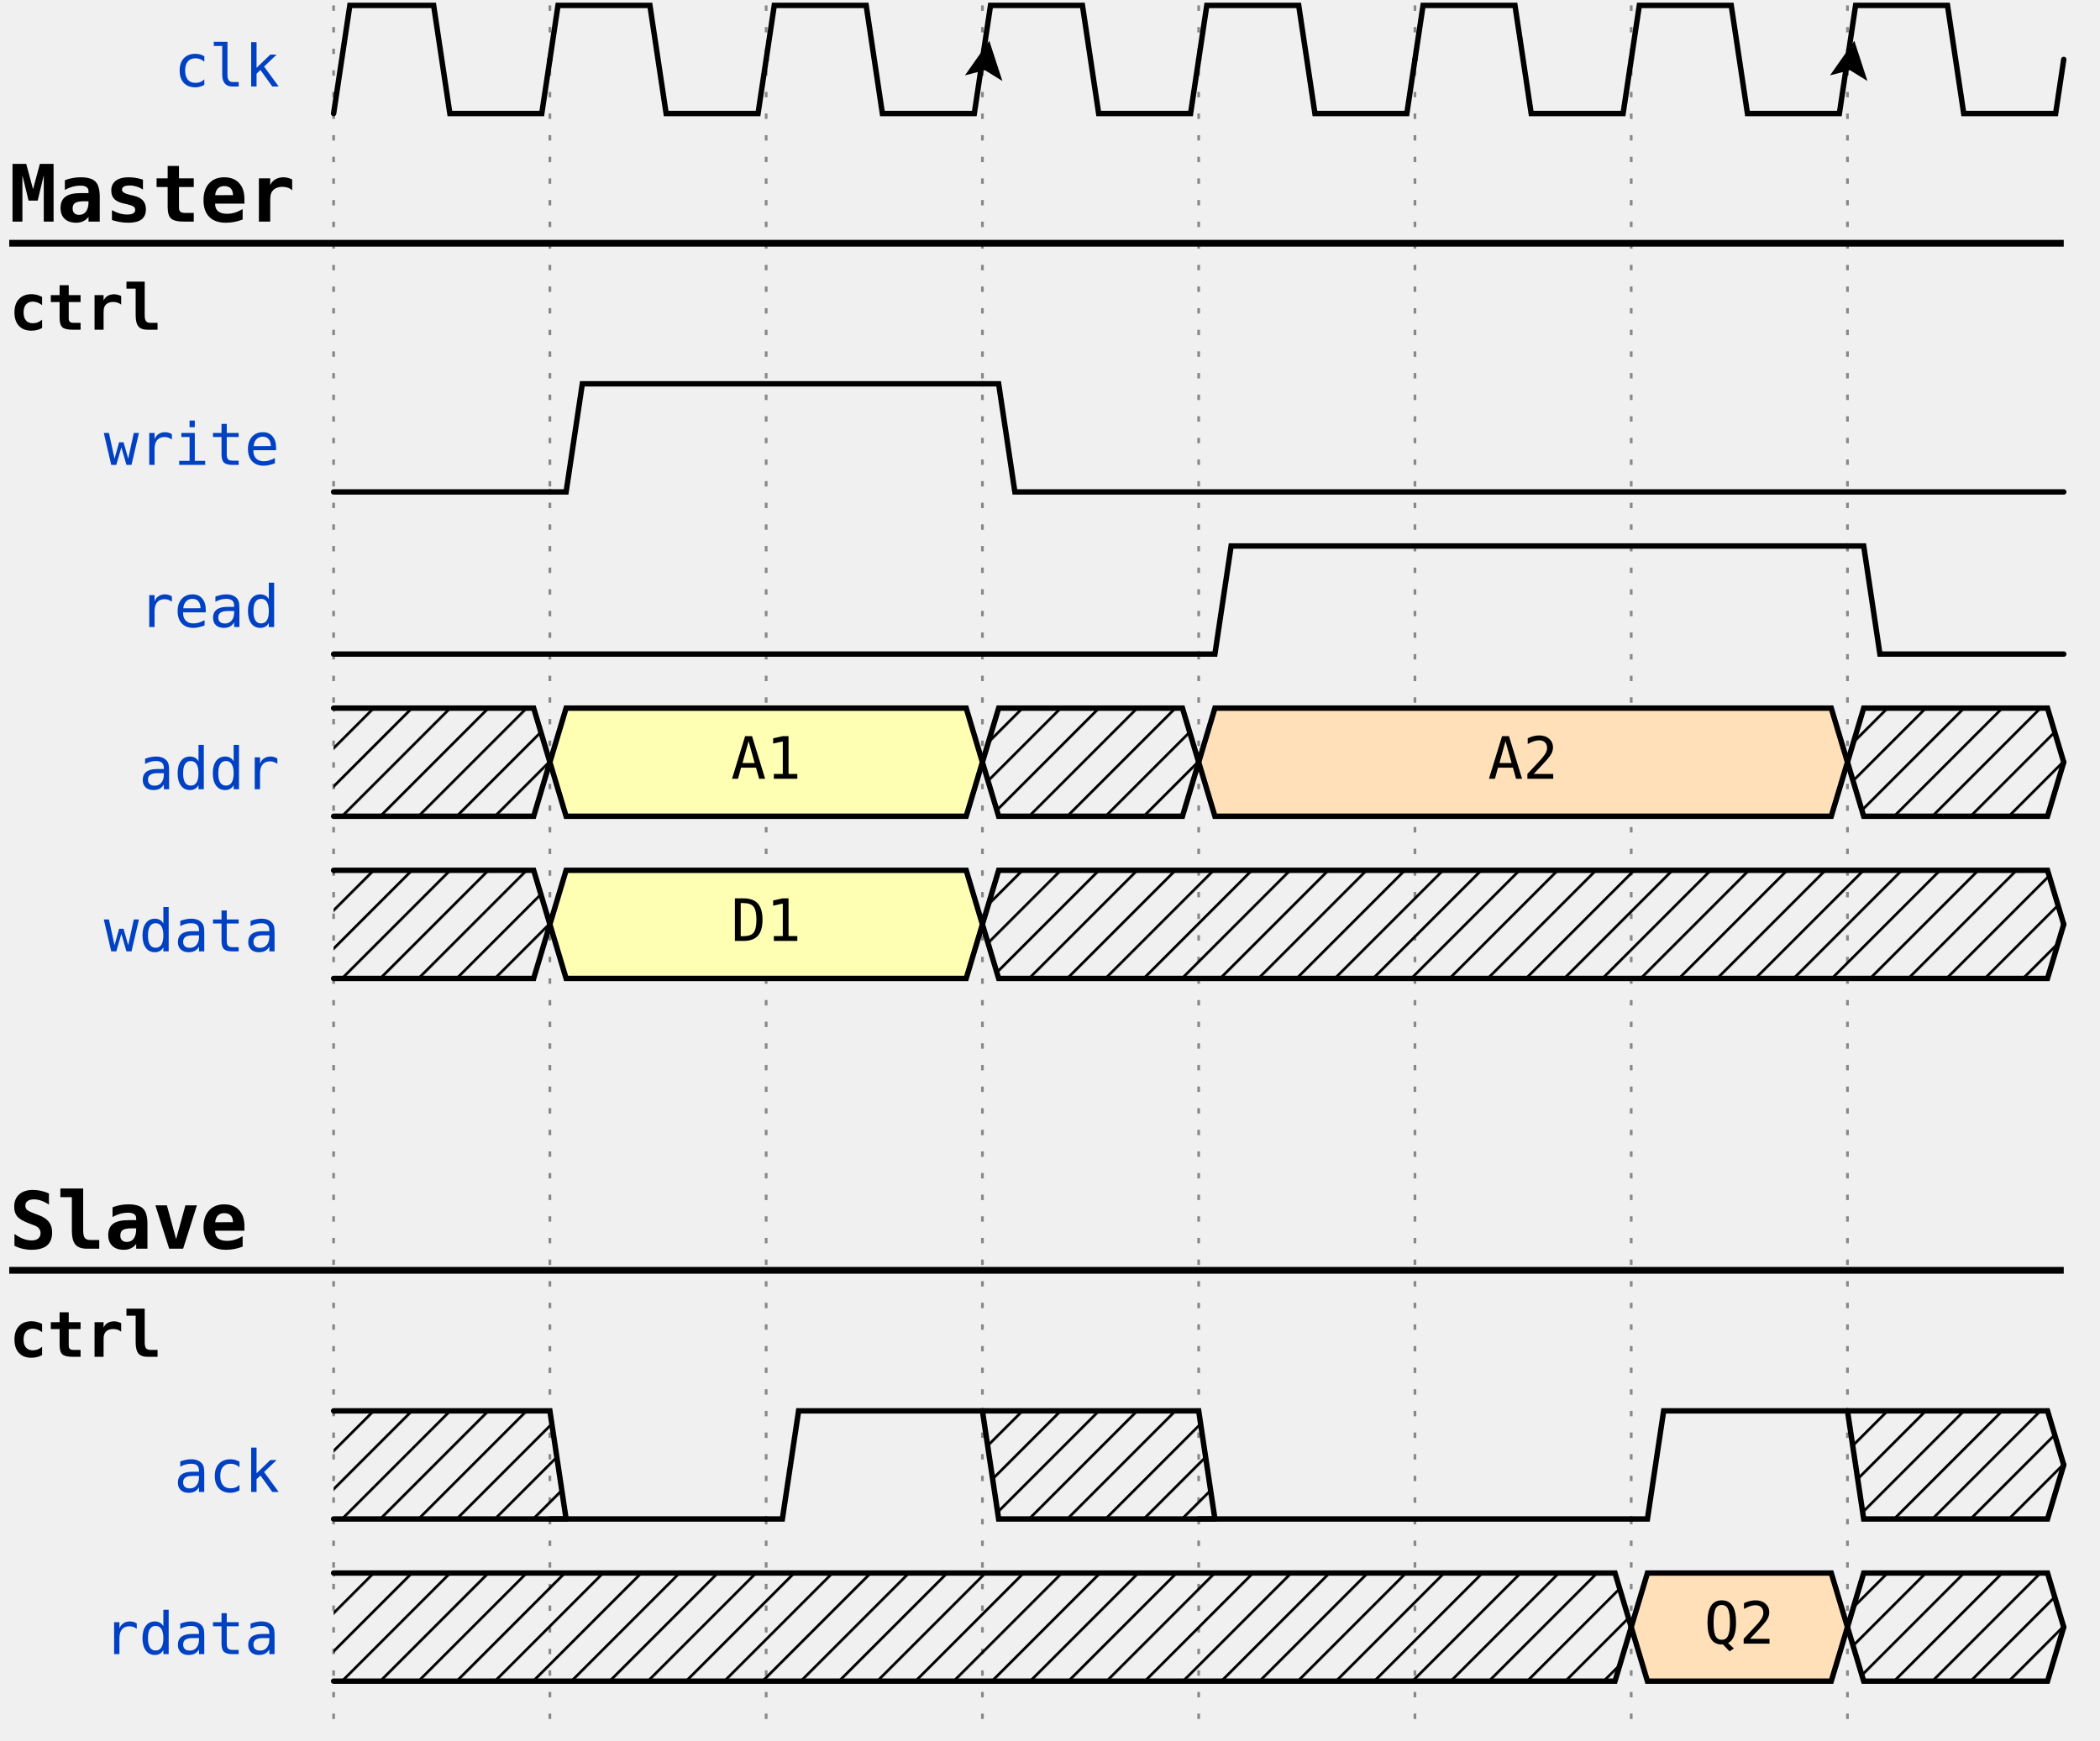
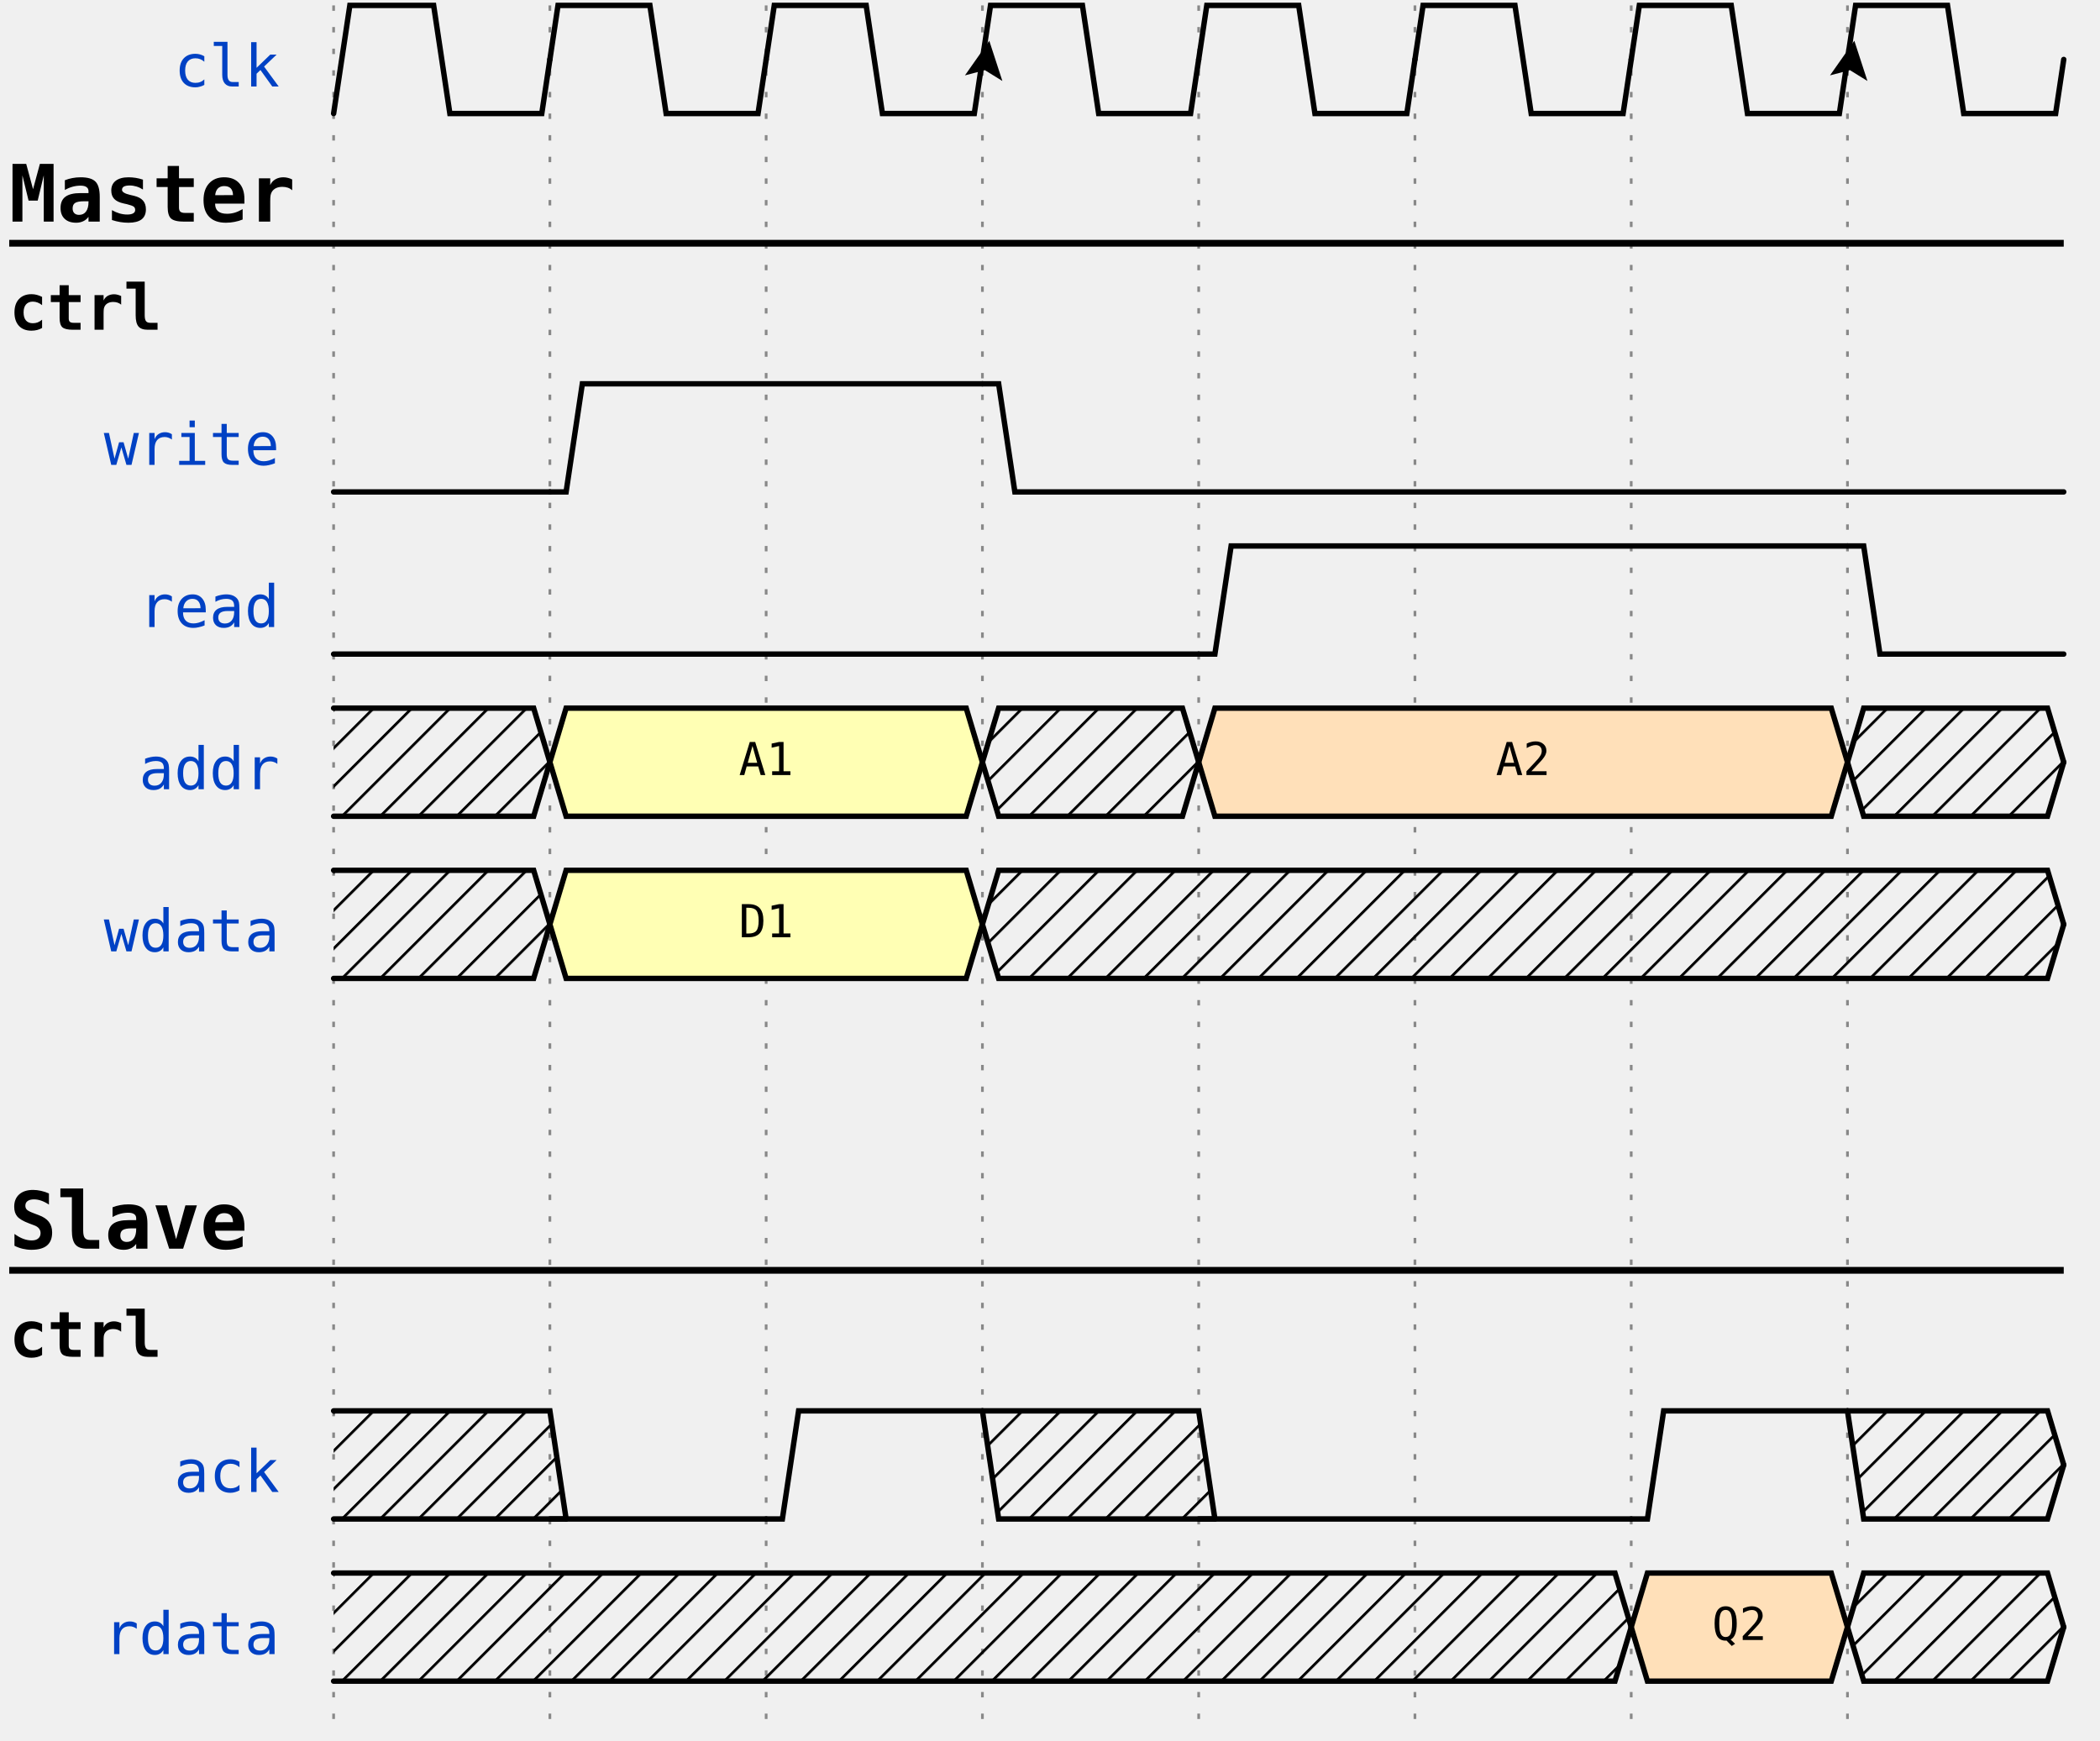
<svg xmlns="http://www.w3.org/2000/svg" width="386" height="320.0" viewBox="-1 -1 387 322.0" overflow="hidden">
  <style>
- text{font-size:0.9em;
+ .text, text{font-size:0.9em;
+     font-style:normal;
+     font-variant:normal;
+     font-weight:500;
+     font-stretch:normal;
+     text-align:center;
+     fill-opacity:1;
+     font-family:fira mono, droid sans mono, monospace;}
+ .data{font-size:0.7em;
    font-style:normal;
    font-variant:normal;
    font-weight:500;
    font-stretch:normal;
    text-align:center;
    fill-opacity:1;
    font-family:fira mono, droid sans mono, monospace;}
.muted{fill:#aaa}
.warning{fill:#f6b900}
.error{fill:#f60000}
.info, .title{fill:#0041c4}
.success{fill:#00ab00}
.attr{font-size:9px;}
.h1{font-size:18.31px;font-weight:bold}
.border{stroke-width: 1.25px; stroke: #000}
.h2{font-size:14.65px;font-weight:bold}
.h3{font-size:11.72px;font-weight:bold}
.h4{font-size:9.38px;font-weight:bold}
.h5{font-size:7.50px;font-weight:bold}
.h6{font-size:6px;font-weight:bold}
- .s0, .s1, .path{fill:none;
+ .path{fill:none;
    stroke:#000;
    stroke-width:1;
    stroke-linecap:round;
    stroke-linejoin:miter;
    stroke-miterlimit:4;
    stroke-opacity:1;
    stroke-dasharray:none}
.stripe{fill:none;
    stroke:#000;
    stroke-width:0.5;
    stroke-linecap:round;
    stroke-linejoin:miter;
    stroke-miterlimit:4;
    stroke-opacity:1;
    stroke-dasharray:none}
+ .hash{fill:url(#diagonalHatch);}
.arrow{fill:#000000;fill-opacity:1;stroke:none}
.hide{fill:#ffffff;fill-opacity:1;stroke:2}
- .s3 &gt; polygon {fill:#ffffb4;fill-opacity:1,stroke:none}
- .s4 &gt; polygon {fill:#ffe0b9;fill-opacity:1,stroke:none}
- .s5 &gt; polygon {fill:#b9e0ff;fill-opacity:1,stroke:none}
+ .s2-polygon {fill:none;fill-opacity:0;stroke:none}
+ .s3-polygon {fill:#ffffb4;fill-opacity:1;stroke:none}
+ .s4-polygon {fill:#ffe0b9;fill-opacity:1;stroke:none}
+ .s5-polygon {fill:#b9e0ff;fill-opacity:1;stroke:none}
.tick {stroke: rgb(136, 136, 136); stroke-width: 0.5; stroke-dasharray: 1,3;}
.edge {fill:none;stroke:#00F;stroke-width:1}
- .edge-arrowhead {fill:none;stroke:#00F;stroke-width:1;marker-start:url(#arrow); overflow:visible;}
- .edge-arrowtail {fill:none;stroke:#00F;stroke-width:1;marker-end:url(#arrow); overflow:visible;}
- .edge + text, .edge-arrowhead + text, .edge-arrowtail + text {font-size:0.625em; filter: url(#solid); transform: translate(0, 2.5px);}
+ .edge-background {fill:#ffffff;fill-opacity:1;stroke:2}
+ .edge-arrow{fill:#00F;fill-opacity:1;stroke:none}
+ .edge ~ text {font-size:0.625em; transform: translate(0, 2.5px);}
</style>
  <defs>
    <pattern id="diagonalHatch" width="5" height="5" patternTransform="rotate(45 0 0)" patternUnits="userSpaceOnUse">
      <line x1="0" y1="0" x2="0" y2="5" style="stroke:black; stroke-width:1" />
    </pattern>
    <marker id="arrow" viewBox="0 0 10 10" refX="10" refY="5" markerWidth="7" markerHeight="7" markerUnits="userSpaceOnUse" orient="auto-start-reverse" style="fill:#00F;">
      <path d="M 0 0 L 10 5 L 0 10 z" />
    </marker>
    <filter x="0" y="0" width="1" height="1" id="solid">
      <feFlood flood-color="white" />
      <feComposite in="SourceGraphic" />
    </filter>
  </defs>
  <g id="a">
    <g id="ticks_11" transform="translate(60, 0)">
      <path d="M0,0 L0,320.0" class="tick" />
      <path d="M40,0 L40,320.0" class="tick" />
      <path d="M80,0 L80,320.0" class="tick" />
      <path d="M120,0 L120,320.0" class="tick" />
      <path d="M160,0 L160,320.0" class="tick" />
      <path d="M200,0 L200,320.0" class="tick" />
      <path d="M240,0 L240,320.0" class="tick" />
      <path d="M280,0 L280,320.0" class="tick" />
    </g>
    <g id="clk" transform="translate(60, 0)">
      <text x="-10" y="15" text-anchor="end" xml:space="preserve" class="title">clk</text>
      <g data-symbol="BRICKS.pclk" transform="translate(0, 0)" class="s2">
        <path d="M0,20 L3.0,0 L18.5,0 L21.5,20 L38.5,20 L40,10.0" class="path" />
      </g>
      <g data-symbol="BRICKS.pclk" transform="translate(40, 0)" class="s2">
        <path d="M0,10.0 L1.5,0 L18.5,0 L21.5,20 L38.5,20 L40,10.0" class="path" />
      </g>
      <g data-symbol="BRICKS.pclk" transform="translate(80, 0)" class="s2">
        <path d="M0,10.0 L1.5,0 L18.5,0 L21.5,20 L38.5,20 L40,10.0" class="path" />
      </g>
      <g data-symbol="BRICKS.Pclk" transform="translate(120, 0)" class="s2">
        <path d="M0,10.0 L1.5,0 L18.5,0 L21.5,20 L38.5,20 L40,10.0" class="path" />
        <path d="M 0 0 L 3.5 7 L 7 0 L 3.5 1.5z" transform="translate(-2.75, 6.5) rotate(-171.4692, 3.5, 3.5)" class="arrow" />
      </g>
      <g data-symbol="BRICKS.pclk" transform="translate(160, 0)" class="s2">
        <path d="M0,10.0 L1.5,0 L18.5,0 L21.5,20 L38.5,20 L40,10.0" class="path" />
      </g>
      <g data-symbol="BRICKS.pclk" transform="translate(200, 0)" class="s2">
        <path d="M0,10.0 L1.5,0 L18.5,0 L21.5,20 L38.5,20 L40,10.0" class="path" />
      </g>
      <g data-symbol="BRICKS.pclk" transform="translate(240, 0)" class="s2">
        <path d="M0,10.0 L1.5,0 L18.5,0 L21.5,20 L38.5,20 L40,10.0" class="path" />
      </g>
      <g data-symbol="BRICKS.Pclk" transform="translate(280, 0)" class="s2">
        <path d="M0,10.0 L1.5,0 L18.5,0 L21.5,20 L38.5,20 L40,10.0" class="path" />
        <path d="M 0 0 L 3.5 7 L 7 0 L 3.5 1.5z" transform="translate(-2.75, 6.5) rotate(-171.4692, 3.5, 3.5)" class="arrow" />
      </g>
    </g>
    <g id="Master" transform="translate(0, 30.0)">
      <text x="0" y="10" class="h2">Master</text>
      <path d="M0,14 L380,14" class="border ctx-y" />
      <g id="ctrl" transform="translate(0, 20)">
        <text x="0" y="10" class="h3">ctrl</text>
        <g id="write" transform="translate(60, 20)">
          <text x="-10" y="15" text-anchor="end" xml:space="preserve" class="title">write</text>
          <g data-symbol="BRICKS.zero" transform="translate(0, 0)" class="s2">
            <path d="M0,20 L3,20 L6,20 L40,20" class="path" />
          </g>
          <g data-symbol="BRICKS.one" transform="translate(40, 0)" class="s2">
            <path d="M0,20 L3,20 L6,0 L80,0" class="path" />
          </g>
          <g data-symbol="BRICKS.zero" transform="translate(120, 0)" class="s2">
            <path d="M0,0 L3,0 L6,20 L200,20" class="path" />
          </g>
        </g>
        <g id="read" transform="translate(60, 50.0)">
          <text x="-10" y="15" text-anchor="end" xml:space="preserve" class="title">read</text>
          <g data-symbol="BRICKS.zero" transform="translate(0, 0)" class="s2">
            <path d="M0,20 L3,20 L6,20 L160,20" class="path" />
          </g>
          <g data-symbol="BRICKS.one" transform="translate(160, 0)" class="s2">
            <path d="M0,20 L3,20 L6,0 L120,0" class="path" />
          </g>
          <g data-symbol="BRICKS.zero" transform="translate(280, 0)" class="s2">
            <path d="M0,0 L3,0 L6,20 L40,20" class="path" />
          </g>
        </g>
      </g>
      <g id="edge" transform="translate(60, 0)">
</g>
      <g id="addr" transform="translate(60, 100.0)">
        <text x="-10" y="15" text-anchor="end" xml:space="preserve" class="title">addr</text>
        <g data-symbol="BRICKS.x" transform="translate(0, 0)" class="s2">
-           <polygon points="0,0 3,0 37,0 40,10.0 37,20 3,20 0,20 " fill="url(#diagonalHatch)" />
+           <polygon points="0,0 3,0 37,0 40,10.0 37,20 3,20 0,20 " class="hash" />
          <path d="M0,0 L3,0 L37,0 L40,10.0" class="path" />
          <path d="M0,20 L3,20 L37,20 L40,10.0" class="path" />
        </g>
        <g data-symbol="BRICKS.data" transform="translate(40, 0)" class="s3">
-           <polygon points="0,10.0 3,0 77,0 80,10.0 77,20 3,20 0,10.0 " fill="none" />
+           <polygon points="0,10.0 3,0 77,0 80,10.0 77,20 3,20 0,10.0 " class="s3-polygon" />
          <path d="M0,10.0 L3,0 L77,0 L80,10.0" class="path" />
          <path d="M0,10.0 L3,20 L77,20 L80,10.0" class="path" />
-           <text x="40.0" y="10.0" text-anchor="middle" dominant-baseline="middle" alignment-baseline="central">A1</text>
+           <text x="40.0" y="10.0" text-anchor="middle" dominant-baseline="middle" alignment-baseline="central" class="data">A1</text>
        </g>
        <g data-symbol="BRICKS.x" transform="translate(120, 0)" class="s2">
-           <polygon points="0,10.0 3,0 37,0 40,10.0 37,20 3,20 0,10.0 " fill="url(#diagonalHatch)" />
+           <polygon points="0,10.0 3,0 37,0 40,10.0 37,20 3,20 0,10.0 " class="hash" />
          <path d="M0,10.0 L3,0 L37,0 L40,10.0" class="path" />
          <path d="M0,10.0 L3,20 L37,20 L40,10.0" class="path" />
        </g>
        <g data-symbol="BRICKS.data" transform="translate(160, 0)" class="s4">
-           <polygon points="0,10.0 3,0 117,0 120,10.0 117,20 3,20 0,10.0 " fill="none" />
+           <polygon points="0,10.0 3,0 117,0 120,10.0 117,20 3,20 0,10.0 " class="s4-polygon" />
          <path d="M0,10.0 L3,0 L117,0 L120,10.0" class="path" />
          <path d="M0,10.0 L3,20 L117,20 L120,10.0" class="path" />
-           <text x="60.0" y="10.0" text-anchor="middle" dominant-baseline="middle" alignment-baseline="central">A2</text>
+           <text x="60.0" y="10.0" text-anchor="middle" dominant-baseline="middle" alignment-baseline="central" class="data">A2</text>
        </g>
        <g data-symbol="BRICKS.x" transform="translate(280, 0)" class="s2">
-           <polygon points="0,10.0 3,0 37,0 40,10.0 37,20 3,20 0,10.0 " fill="url(#diagonalHatch)" />
+           <polygon points="0,10.0 3,0 37,0 40,10.0 37,20 3,20 0,10.0 " class="hash" />
          <path d="M0,10.0 L3,0 L37,0 L40,10.0" class="path" />
          <path d="M0,10.0 L3,20 L37,20 L40,10.0" class="path" />
        </g>
      </g>
      <g id="wdata" transform="translate(60, 130.0)">
        <text x="-10" y="15" text-anchor="end" xml:space="preserve" class="title">wdata</text>
        <g data-symbol="BRICKS.x" transform="translate(0, 0)" class="s2">
-           <polygon points="0,0 3,0 37,0 40,10.0 37,20 3,20 0,20 " fill="url(#diagonalHatch)" />
+           <polygon points="0,0 3,0 37,0 40,10.0 37,20 3,20 0,20 " class="hash" />
          <path d="M0,0 L3,0 L37,0 L40,10.0" class="path" />
          <path d="M0,20 L3,20 L37,20 L40,10.0" class="path" />
        </g>
        <g data-symbol="BRICKS.data" transform="translate(40, 0)" class="s3">
-           <polygon points="0,10.0 3,0 77,0 80,10.0 77,20 3,20 0,10.0 " fill="none" />
+           <polygon points="0,10.0 3,0 77,0 80,10.0 77,20 3,20 0,10.0 " class="s3-polygon" />
          <path d="M0,10.0 L3,0 L77,0 L80,10.0" class="path" />
          <path d="M0,10.0 L3,20 L77,20 L80,10.0" class="path" />
-           <text x="40.0" y="10.0" text-anchor="middle" dominant-baseline="middle" alignment-baseline="central">D1</text>
+           <text x="40.0" y="10.0" text-anchor="middle" dominant-baseline="middle" alignment-baseline="central" class="data">D1</text>
        </g>
        <g data-symbol="BRICKS.x" transform="translate(120, 0)" class="s2">
-           <polygon points="0,10.0 3,0 197,0 200,10.0 197,20 3,20 0,10.0 " fill="url(#diagonalHatch)" />
+           <polygon points="0,10.0 3,0 197,0 200,10.0 197,20 3,20 0,10.0 " class="hash" />
          <path d="M0,10.0 L3,0 L197,0 L200,10.0" class="path" />
          <path d="M0,10.0 L3,20 L197,20 L200,10.0" class="path" />
        </g>
      </g>
    </g>
    <g id="edge" transform="translate(60, 0)">
</g>
    <g id="Slave" transform="translate(0, 220.0)">
      <text x="0" y="10" class="h2">Slave</text>
      <path d="M0,14 L380,14" class="border ctx-y" />
      <g id="ctrl" transform="translate(0, 20)">
        <text x="0" y="10" class="h3">ctrl</text>
        <g id="ack" transform="translate(60, 20)">
          <text x="-10" y="15" text-anchor="end" xml:space="preserve" class="title">ack</text>
          <g data-symbol="BRICKS.x" transform="translate(0, 0)" class="s2">
-             <polygon points="0,0 3,0 40,0 43,20 40,20 37,20 3,20 0,20 " fill="url(#diagonalHatch)" />
+             <polygon points="0,0 3,0 40,0 43,20 40,20 37,20 3,20 0,20 " class="hash" />
            <path d="M0,0 L3,0 L37,0 L40,0 L43,20" class="path" />
            <path d="M0,20 L3,20 L37,20 L40,20 L43,20" class="path" />
          </g>
          <g data-symbol="BRICKS.zero" transform="translate(40, 0)" class="s2">
            <path d="M0,20 L3,20 L6,20 L40,20" class="path" />
          </g>
          <g data-symbol="BRICKS.one" transform="translate(80, 0)" class="s2">
            <path d="M0,20 L3,20 L6,0 L40,0" class="path" />
          </g>
          <g data-symbol="BRICKS.x" transform="translate(120, 0)" class="s2">
-             <polygon points="0,0 3,0 40,0 43,20 40,20 37,20 3,20 0,0 " fill="url(#diagonalHatch)" />
+             <polygon points="0,0 3,0 40,0 43,20 40,20 37,20 3,20 0,0 " class="hash" />
            <path d="M0,0 L3,0 L37,0 L40,0 L43,20" class="path" />
            <path d="M0,0 L3,20 L37,20 L40,20 L43,20" class="path" />
          </g>
          <g data-symbol="BRICKS.zero" transform="translate(160, 0)" class="s2">
            <path d="M0,20 L3,20 L6,20 L80,20" class="path" />
          </g>
          <g data-symbol="BRICKS.one" transform="translate(240, 0)" class="s2">
            <path d="M0,20 L3,20 L6,0 L40,0" class="path" />
          </g>
          <g data-symbol="BRICKS.x" transform="translate(280, 0)" class="s2">
-             <polygon points="0,0 3,0 37,0 40,10.0 37,20 3,20 0,0 " fill="url(#diagonalHatch)" />
+             <polygon points="0,0 3,0 37,0 40,10.0 37,20 3,20 0,0 " class="hash" />
            <path d="M0,0 L3,0 L37,0 L40,10.0" class="path" />
            <path d="M0,0 L3,20 L37,20 L40,10.0" class="path" />
          </g>
        </g>
      </g>
      <g id="edge" transform="translate(60, 0)">
</g>
      <g id="rdata" transform="translate(60, 70.0)">
        <text x="-10" y="15" text-anchor="end" xml:space="preserve" class="title">rdata</text>
        <g data-symbol="BRICKS.x" transform="translate(0, 0)" class="s2">
-           <polygon points="0,0 3,0 237,0 240,10.0 237,20 3,20 0,20 " fill="url(#diagonalHatch)" />
+           <polygon points="0,0 3,0 237,0 240,10.0 237,20 3,20 0,20 " class="hash" />
          <path d="M0,0 L3,0 L237,0 L240,10.0" class="path" />
          <path d="M0,20 L3,20 L237,20 L240,10.0" class="path" />
        </g>
        <g data-symbol="BRICKS.data" transform="translate(240, 0)" class="s4">
-           <polygon points="0,10.0 3,0 37,0 40,10.0 37,20 3,20 0,10.0 " fill="none" />
-           <path d="M0,10.0 L3,0 L37,0 L40,10.0" class="path" />
-           <path d="M0,10.0 L3,20 L37,20 L40,10.0" class="path" />
-           <text x="20.0" y="10.0" text-anchor="middle" dominant-baseline="middle" alignment-baseline="central">Q2</text>
+           <polygon points="0,10.0 3,0 37,0 40,10.0 37,20 3,20 0,10.0 " class="s4-polygon" />
+           <path d="M0,10.0 L3,0 L37,0 L40,10.0" class="path" />
+           <path d="M0,10.0 L3,20 L37,20 L40,10.0" class="path" />
+           <text x="20.0" y="10.0" text-anchor="middle" dominant-baseline="middle" alignment-baseline="central" class="data">Q2</text>
        </g>
        <g data-symbol="BRICKS.x" transform="translate(280, 0)" class="s2">
-           <polygon points="0,10.0 3,0 37,0 40,10.0 37,20 3,20 0,10.0 " fill="url(#diagonalHatch)" />
+           <polygon points="0,10.0 3,0 37,0 40,10.0 37,20 3,20 0,10.0 " class="hash" />
          <path d="M0,10.0 L3,0 L37,0 L40,10.0" class="path" />
          <path d="M0,10.0 L3,20 L37,20 L40,10.0" class="path" />
        </g>
      </g>
    </g>
    <g id="edge" transform="translate(60, 0)">
</g>
  </g>
  <g id="edge" transform="translate(60, 0)">
</g>
</svg>
